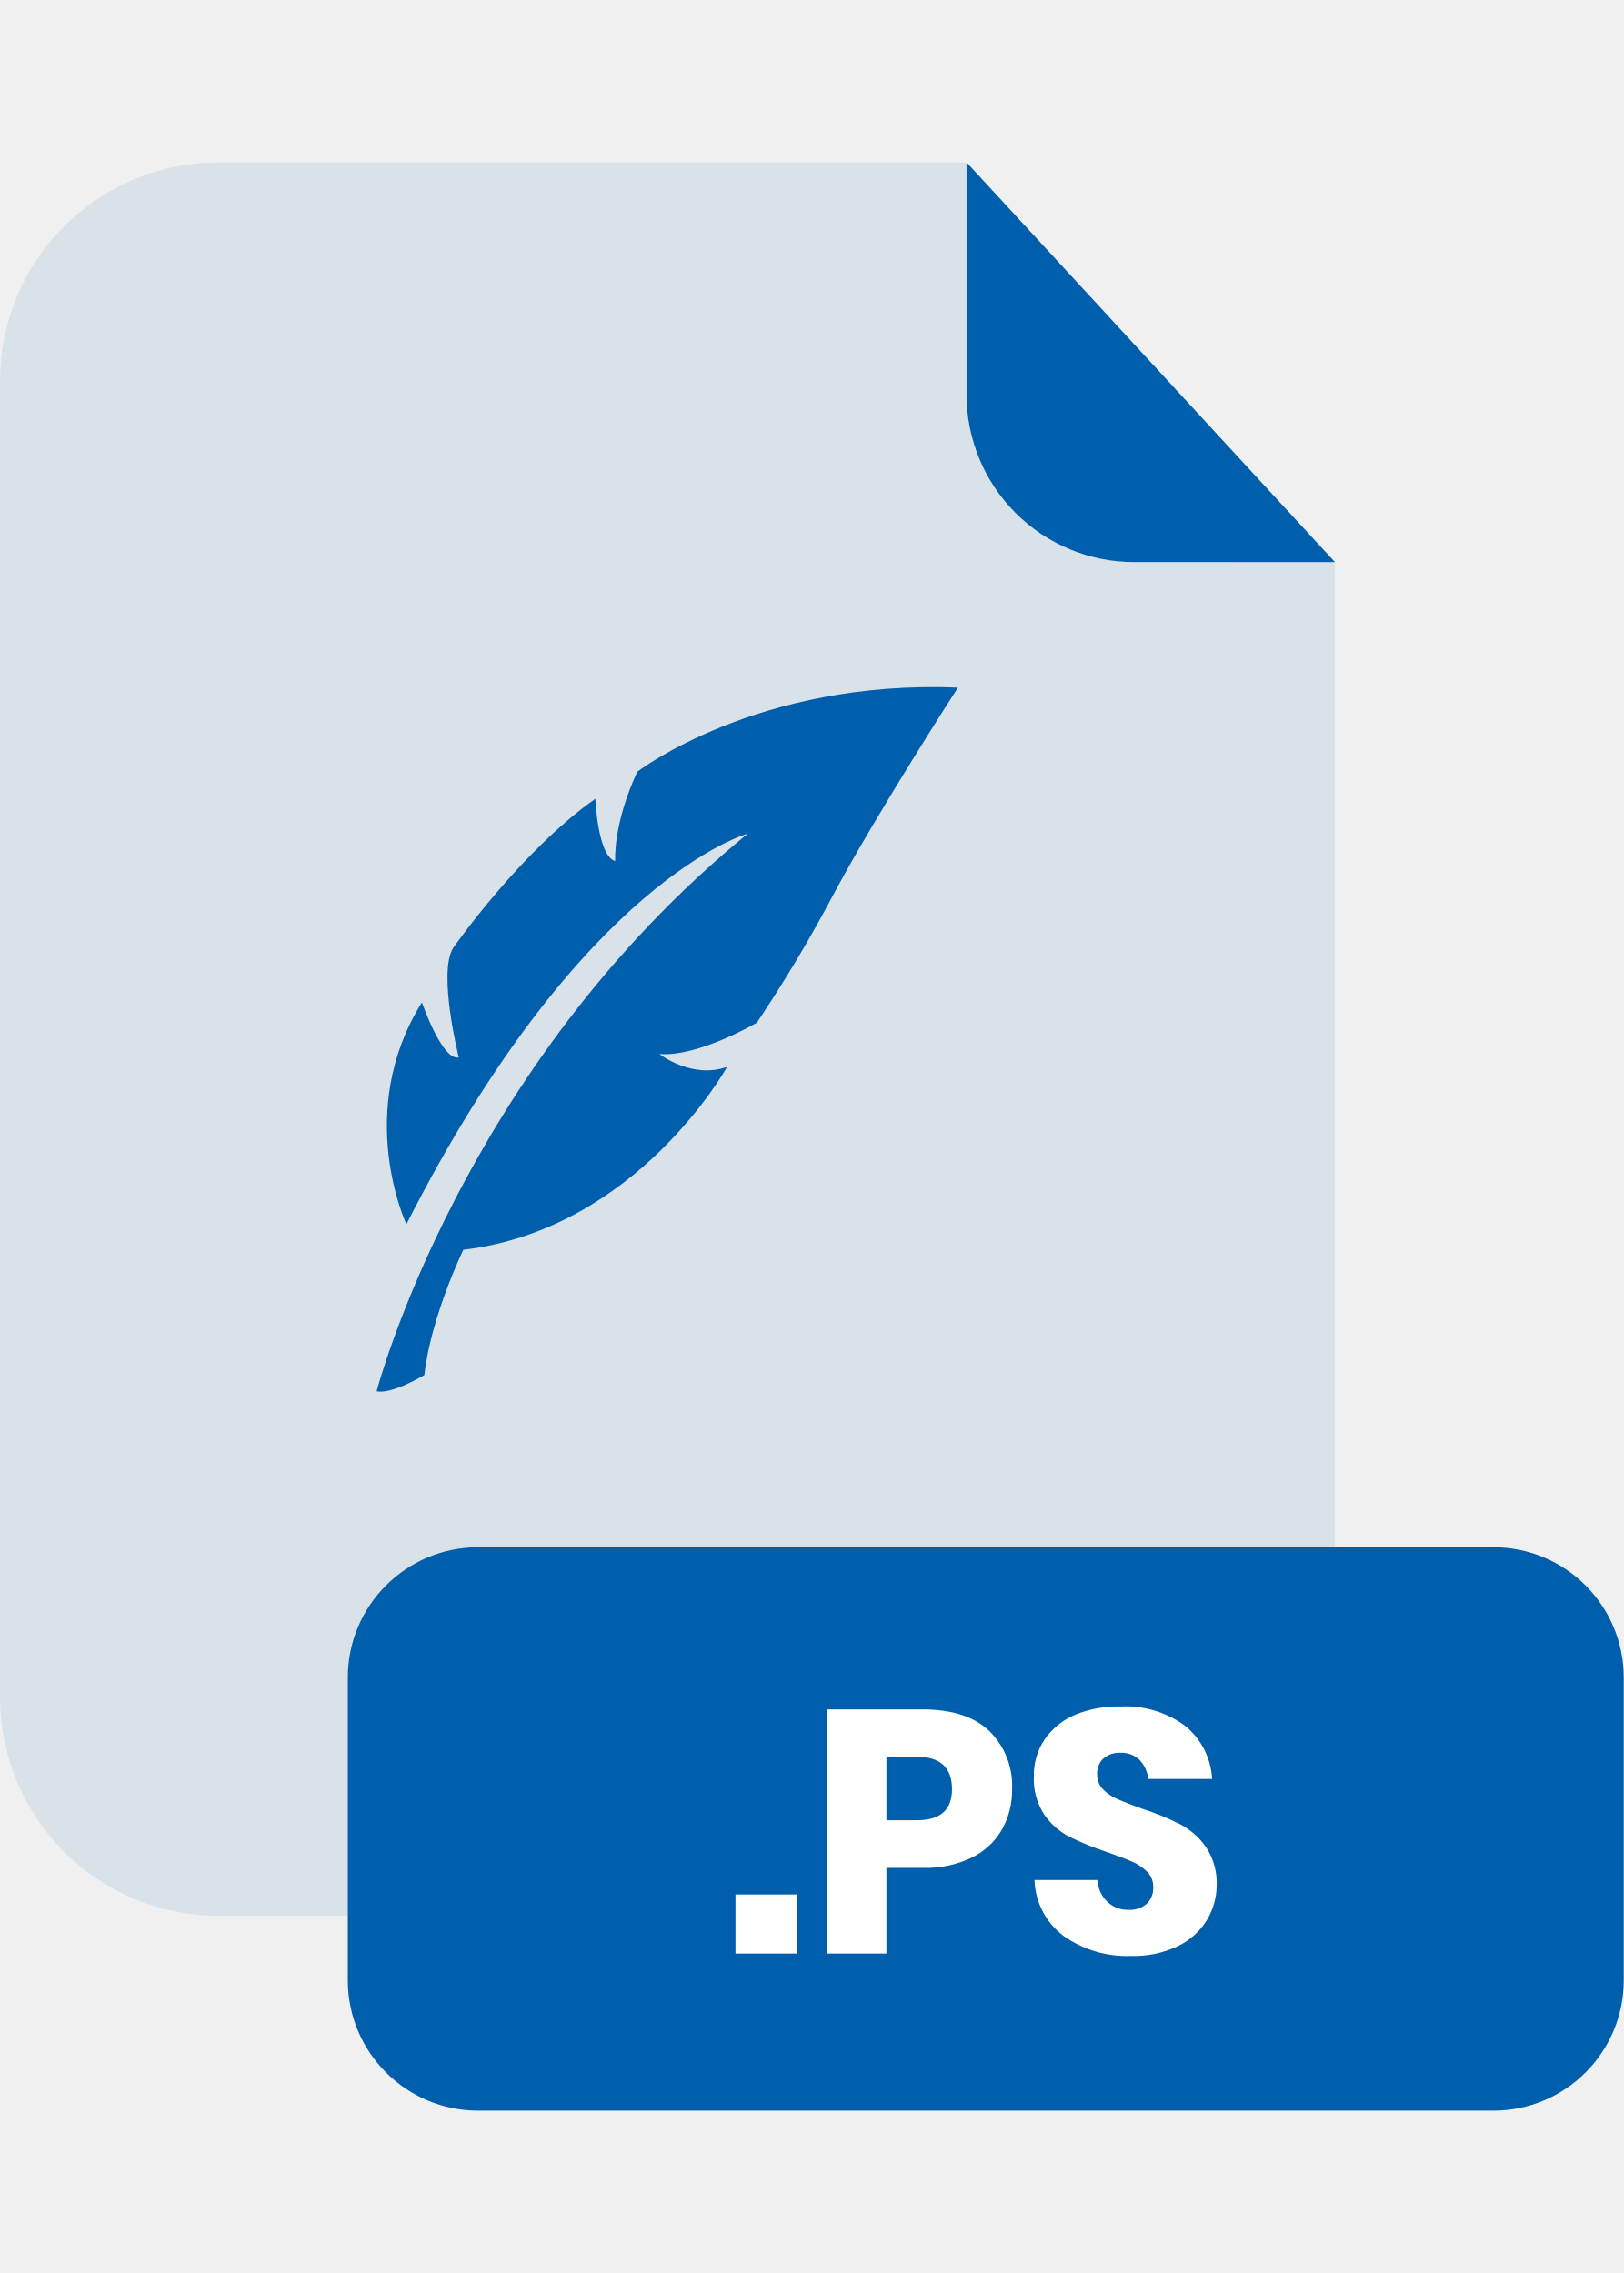
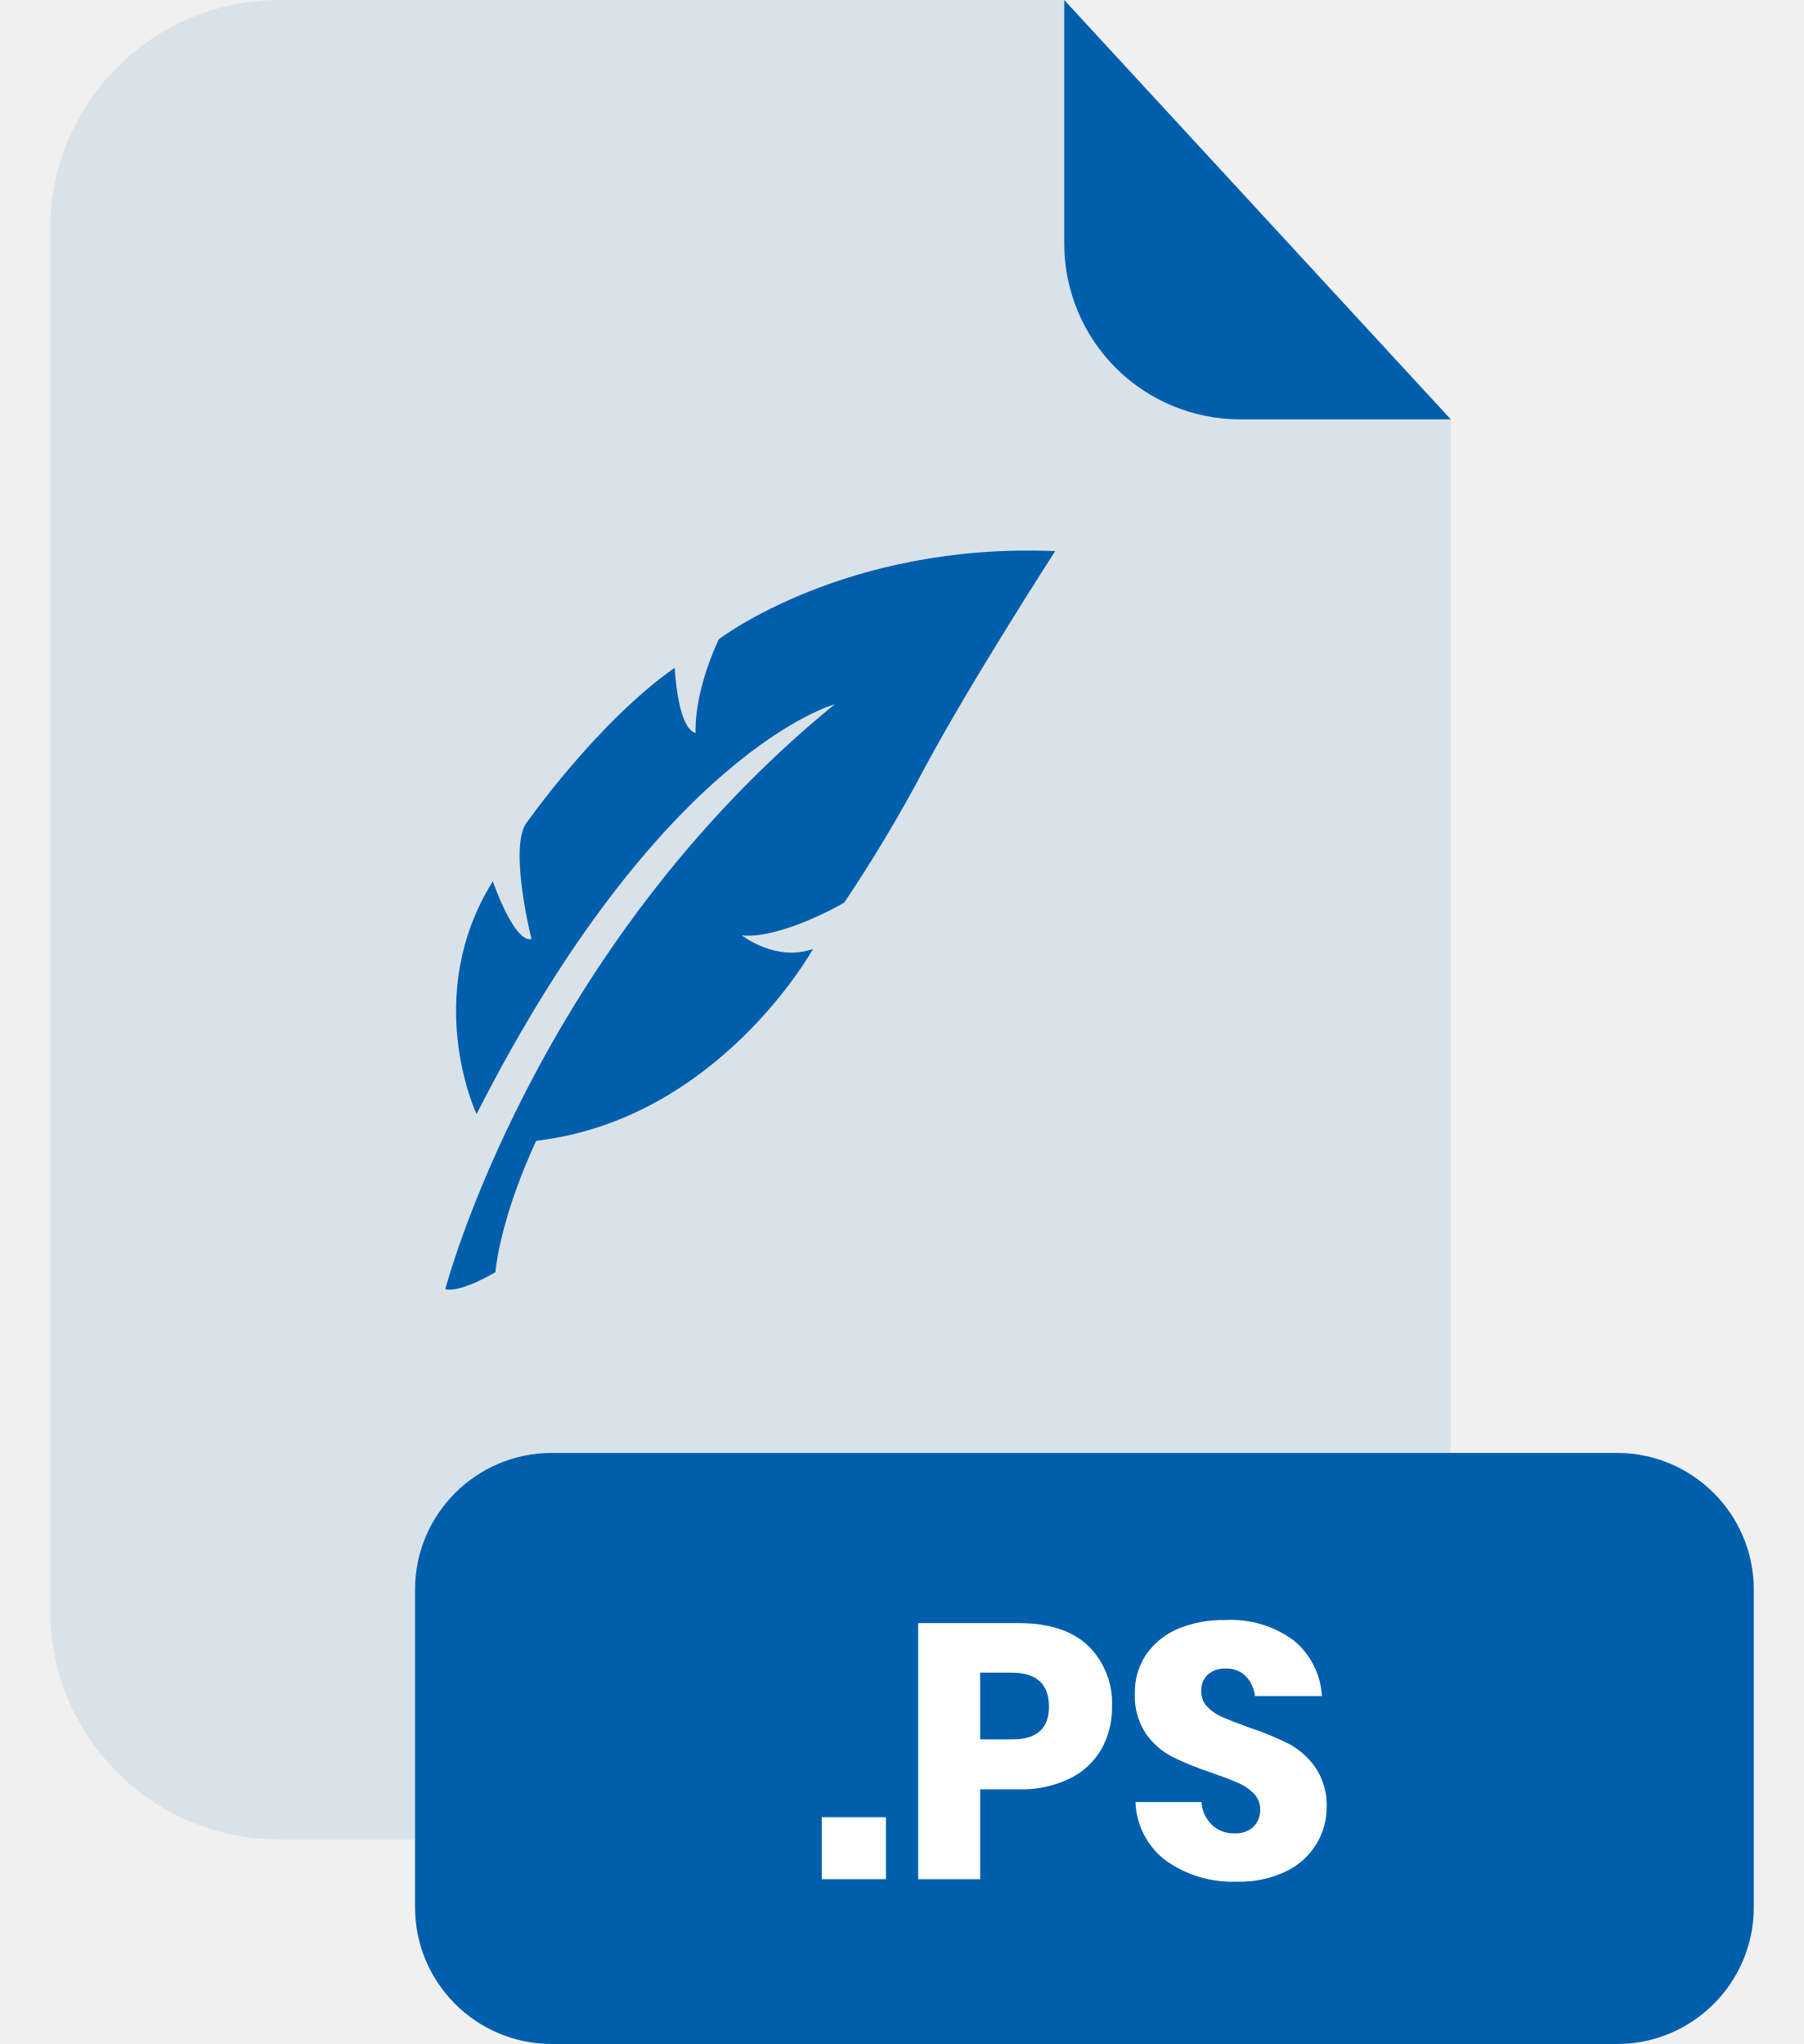
- <svg xmlns="http://www.w3.org/2000/svg" width="20" height="28" viewBox="0 0 200 240" fill="none">
+ <svg xmlns="http://www.w3.org/2000/svg" width="30" height="34" viewBox="0 0 200 240" fill="none">
  <g clip-path="url(#clip0_2_545)">
    <g opacity="0.3">
      <path opacity="0.3" d="M139.67 49.24C134.203 49.235 128.961 47.061 125.095 43.195C121.229 39.329 119.055 34.087 119.05 28.62V0H26.91C19.773 0 12.928 2.835 7.882 7.882C2.835 12.928 0 19.773 0 26.91V189.12C0.008 196.252 2.847 203.089 7.892 208.129C12.938 213.169 19.778 216 26.91 216H137.51C141.045 216 144.546 215.304 147.812 213.951C151.078 212.598 154.046 210.615 156.545 208.115C159.045 205.616 161.028 202.648 162.381 199.382C163.734 196.116 164.43 192.615 164.43 189.08V49.2L139.67 49.24Z" fill="#005FAD" />
    </g>
    <path d="M164.43 49.24H139.67C134.203 49.235 128.961 47.061 125.095 43.195C121.229 39.329 119.055 34.087 119.05 28.62V0L164.43 49.24Z" fill="#005FAD" />
    <path d="M183.94 170.6H58.9C50.03 170.6 42.84 177.79 42.84 186.66V223.94C42.84 232.81 50.03 240 58.9 240H183.94C192.81 240 200 232.81 200 223.94V186.66C200 177.79 192.81 170.6 183.94 170.6Z" fill="#005FAD" />
    <path d="M98.12 213.37V220.65H90.59V213.37H98.12Z" fill="white" />
    <path d="M109.18 210.1V220.65H101.9V190.58H113.69C117.257 190.58 119.977 191.463 121.85 193.23C122.796 194.16 123.535 195.28 124.019 196.515C124.504 197.751 124.722 199.075 124.66 200.4C124.691 202.149 124.257 203.875 123.4 205.4C122.535 206.895 121.238 208.094 119.68 208.84C117.809 209.732 115.752 210.164 113.68 210.1H109.18ZM117.26 200.4C117.26 197.733 115.8 196.4 112.88 196.4H109.18V204.23H112.88C115.8 204.257 117.26 202.98 117.26 200.4Z" fill="white" />
    <path d="M148.63 216.56C147.769 217.946 146.526 219.054 145.05 219.75C143.264 220.593 141.304 221.001 139.33 220.94C136.358 221.061 133.429 220.197 131 218.48C129.924 217.675 129.043 216.637 128.423 215.444C127.803 214.251 127.46 212.934 127.42 211.59H135.16C135.224 212.603 135.658 213.557 136.38 214.27C137.097 214.94 138.049 215.299 139.03 215.27C139.841 215.317 140.638 215.044 141.25 214.51C141.513 214.249 141.72 213.937 141.858 213.593C141.996 213.249 142.061 212.88 142.05 212.51C142.063 212.157 142.004 211.804 141.876 211.474C141.749 211.144 141.557 210.843 141.31 210.59C140.781 210.056 140.153 209.631 139.46 209.34C138.72 209.013 137.7 208.623 136.4 208.17C134.806 207.646 133.249 207.015 131.74 206.28C130.496 205.637 129.428 204.7 128.63 203.55C127.715 202.158 127.264 200.513 127.34 198.85C127.298 197.202 127.774 195.583 128.7 194.22C129.645 192.885 130.949 191.845 132.46 191.22C134.209 190.514 136.084 190.173 137.97 190.22C140.832 190.062 143.66 190.903 145.97 192.6C146.951 193.399 147.754 194.395 148.328 195.523C148.901 196.651 149.233 197.886 149.3 199.15H141.44C141.342 198.266 140.96 197.438 140.35 196.79C140.036 196.493 139.665 196.262 139.259 196.112C138.854 195.963 138.422 195.897 137.99 195.92C137.243 195.882 136.508 196.124 135.93 196.6C135.657 196.853 135.444 197.164 135.307 197.51C135.17 197.856 135.113 198.229 135.14 198.6C135.131 198.931 135.189 199.261 135.309 199.57C135.429 199.879 135.61 200.161 135.84 200.4C136.343 200.92 136.945 201.335 137.61 201.62C138.32 201.93 139.34 202.33 140.67 202.81C142.291 203.331 143.869 203.976 145.39 204.74C146.644 205.41 147.723 206.366 148.54 207.53C149.471 208.938 149.933 210.604 149.86 212.29C149.843 213.798 149.418 215.274 148.63 216.56Z" fill="white" />
    <path d="M50.06 130.81C50.06 130.81 43.54 116.98 51.97 103.48C51.97 103.48 54.46 110.74 56.51 110.26C56.51 110.26 53.9 99.85 55.82 96.77C55.82 96.77 64.14 84.85 73.33 78.4C73.33 78.4 73.62 85.49 75.78 86.07C75.78 86.07 75.44 81.69 78.49 75.07C78.49 75.07 93.29 63.67 117.99 64.71C117.99 64.71 108.24 79.8 102.76 89.99C99.865 95.488 96.68 100.829 93.22 105.99C93.22 105.99 85.96 110.24 81.22 109.84C81.22 109.84 85.22 112.98 89.56 111.42C89.56 111.42 78.51 131.42 57.07 133.95C57.07 133.95 53.07 142.18 52.27 149.38C52.27 149.38 48.27 151.8 46.39 151.38C46.39 151.38 56.76 111.54 92.11 82.69C92.16 82.69 71.78 88.08 50.06 130.81Z" fill="#005FAD" />
  </g>
  <defs>
    <clipPath id="clip0_2_545">
      <rect width="200" height="240" fill="white" />
    </clipPath>
  </defs>
</svg>
